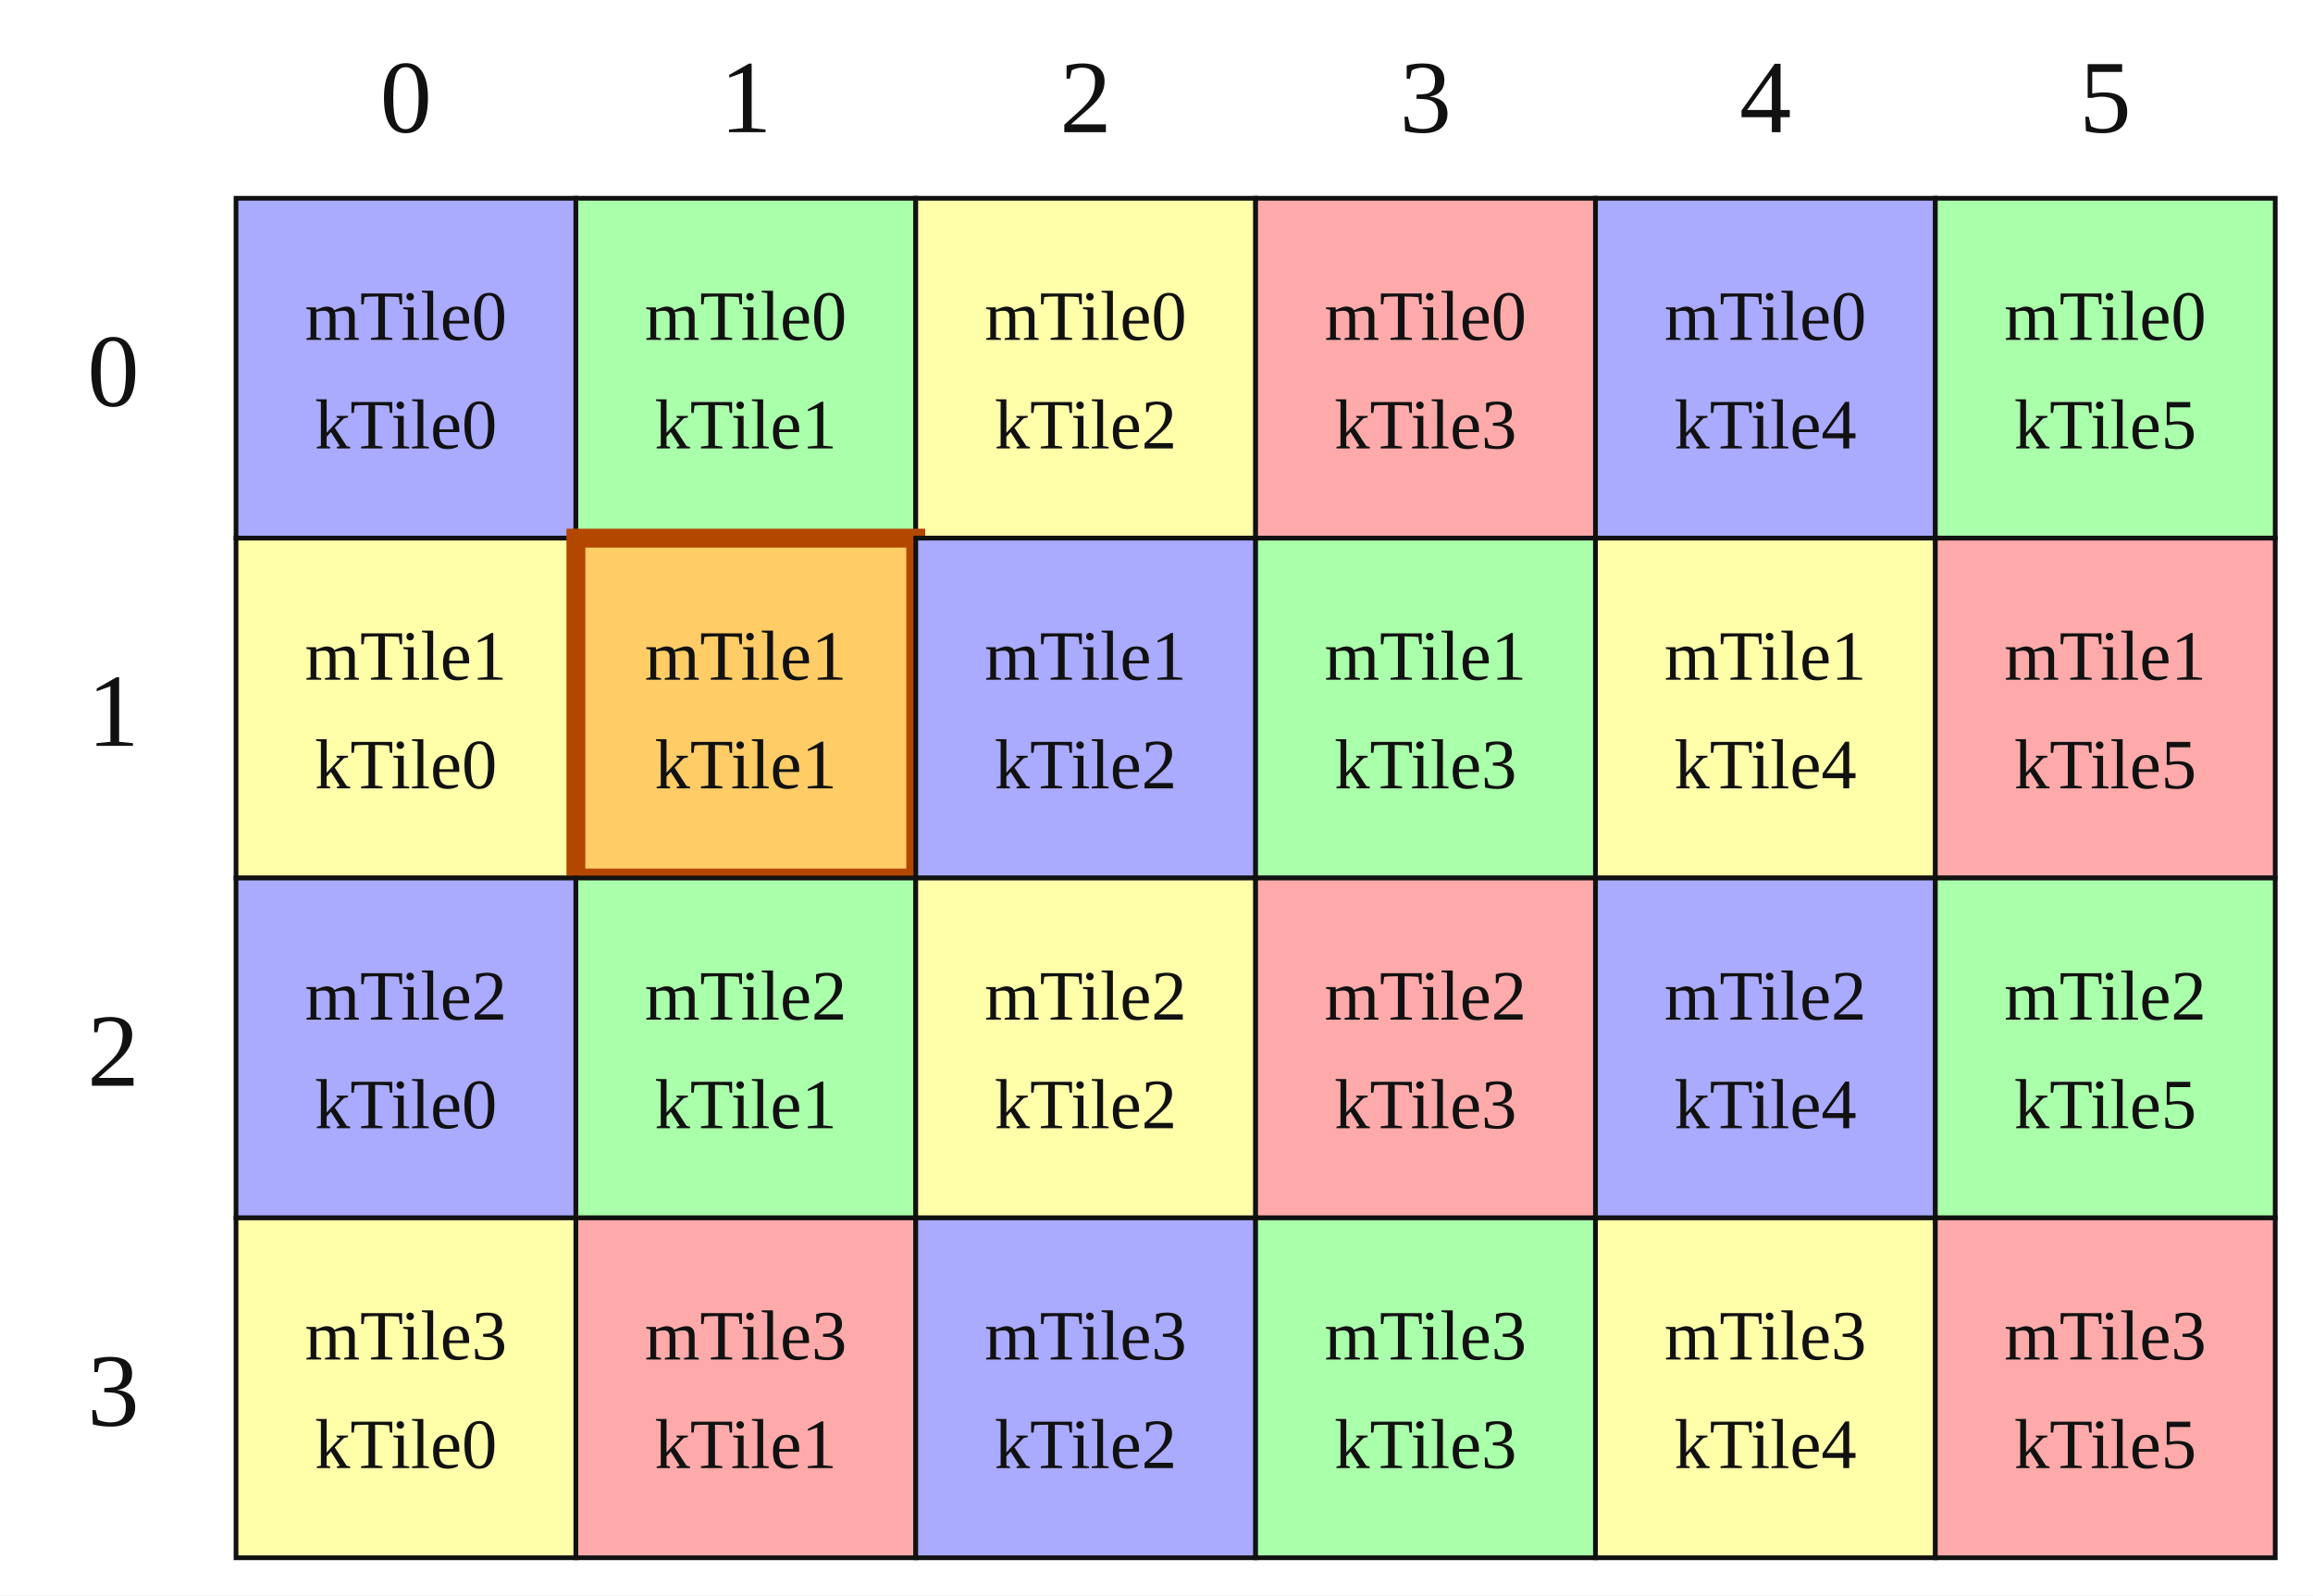
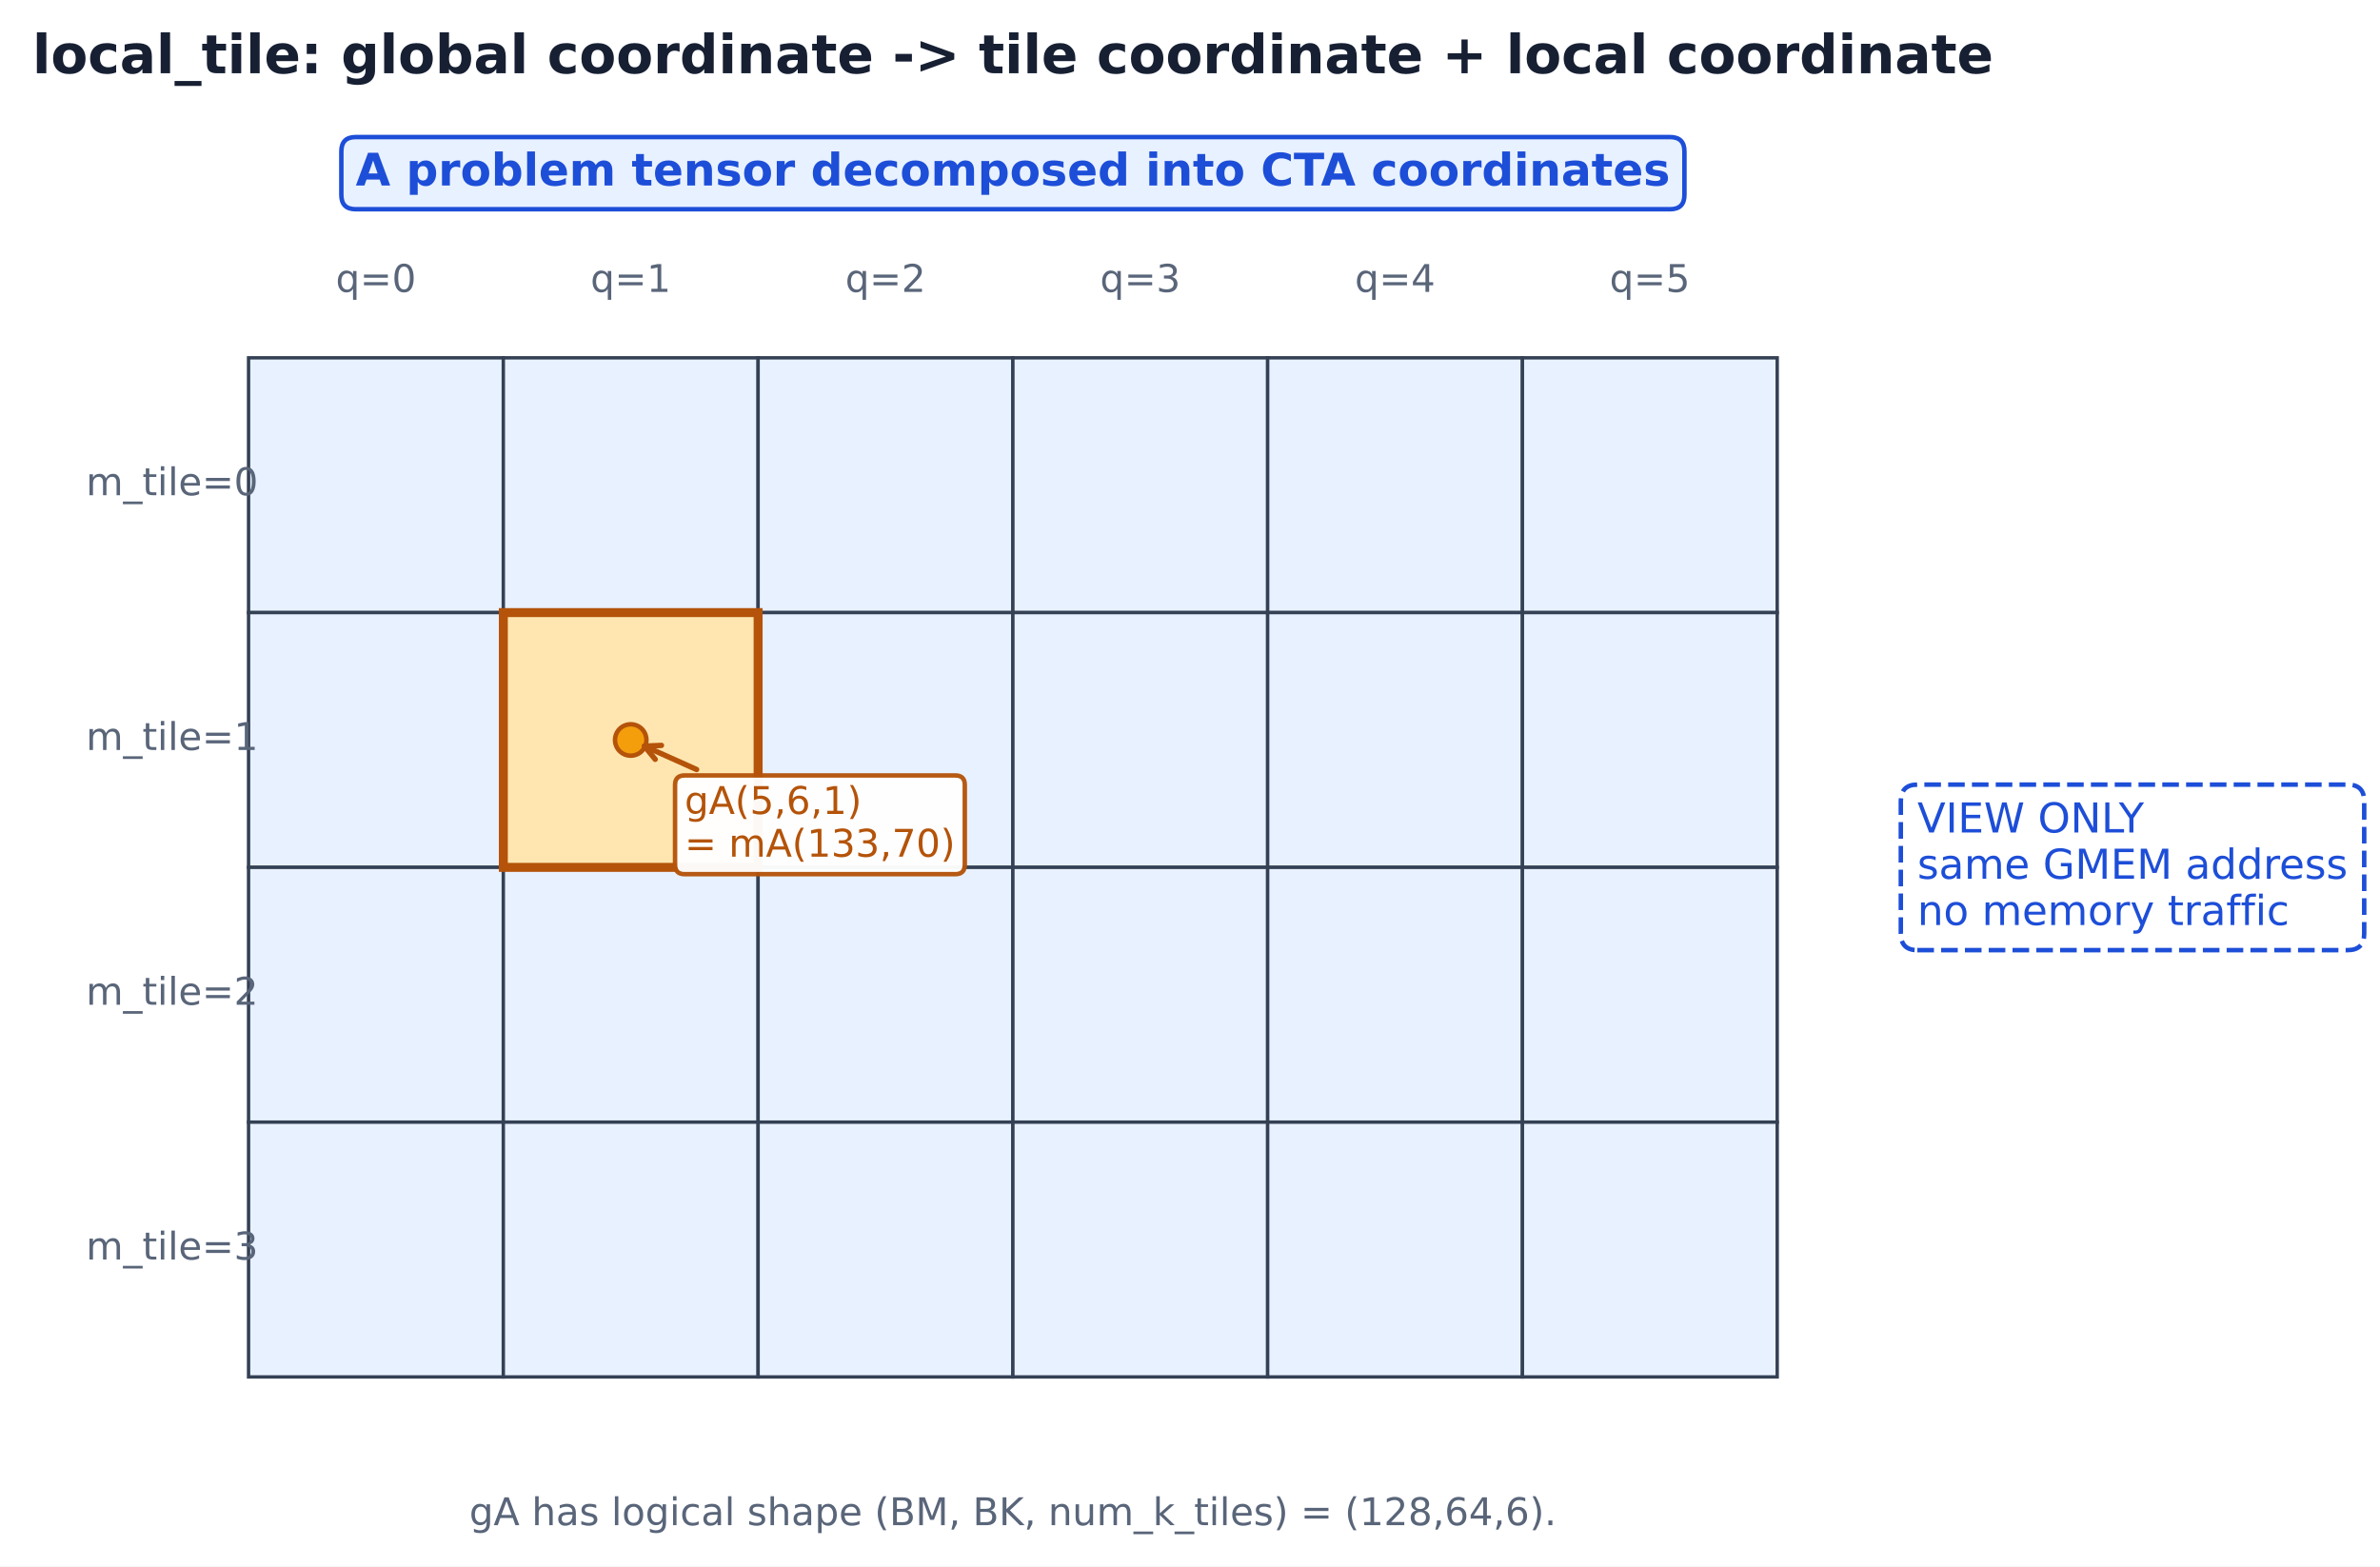
- <svg xmlns="http://www.w3.org/2000/svg" width="490" height="338" viewBox="0 0 490 338" role="img">
-   <style>
- text{font-family:'Times New Roman','Noto Serif CJK SC',serif;fill:#111111}
- .axis{font-size:22px}.cell{font-size:15px}
- </style>
-   <rect width="490" height="338" fill="#ffffff" />
-   <text x="86.0" y="28" class="axis" text-anchor="middle">0</text>
-   <text x="158.0" y="28" class="axis" text-anchor="middle">1</text>
-   <text x="230.0" y="28" class="axis" text-anchor="middle">2</text>
-   <text x="302.0" y="28" class="axis" text-anchor="middle">3</text>
-   <text x="374.0" y="28" class="axis" text-anchor="middle">4</text>
-   <text x="446.0" y="28" class="axis" text-anchor="middle">5</text>
-   <text x="24" y="86.0" class="axis" text-anchor="middle">0</text>
-   <text x="24" y="158.0" class="axis" text-anchor="middle">1</text>
-   <text x="24" y="230.0" class="axis" text-anchor="middle">2</text>
-   <text x="24" y="302.0" class="axis" text-anchor="middle">3</text>
-   <rect x="50" y="42" width="72" height="72" fill="#aaaaff" stroke="#111111" stroke-width="1" />
-   <text x="86.0" y="72" class="cell" text-anchor="middle">mTile0</text>
-   <text x="86.0" y="95" class="cell" text-anchor="middle">kTile0</text>
-   <rect x="122" y="42" width="72" height="72" fill="#aaffaa" stroke="#111111" stroke-width="1" />
-   <text x="158.0" y="72" class="cell" text-anchor="middle">mTile0</text>
-   <text x="158.0" y="95" class="cell" text-anchor="middle">kTile1</text>
-   <rect x="194" y="42" width="72" height="72" fill="#ffffaa" stroke="#111111" stroke-width="1" />
-   <text x="230.0" y="72" class="cell" text-anchor="middle">mTile0</text>
-   <text x="230.0" y="95" class="cell" text-anchor="middle">kTile2</text>
-   <rect x="266" y="42" width="72" height="72" fill="#ffaaaa" stroke="#111111" stroke-width="1" />
-   <text x="302.0" y="72" class="cell" text-anchor="middle">mTile0</text>
-   <text x="302.0" y="95" class="cell" text-anchor="middle">kTile3</text>
-   <rect x="338" y="42" width="72" height="72" fill="#aaaaff" stroke="#111111" stroke-width="1" />
-   <text x="374.0" y="72" class="cell" text-anchor="middle">mTile0</text>
-   <text x="374.0" y="95" class="cell" text-anchor="middle">kTile4</text>
-   <rect x="410" y="42" width="72" height="72" fill="#aaffaa" stroke="#111111" stroke-width="1" />
-   <text x="446.0" y="72" class="cell" text-anchor="middle">mTile0</text>
-   <text x="446.0" y="95" class="cell" text-anchor="middle">kTile5</text>
-   <rect x="50" y="114" width="72" height="72" fill="#ffffaa" stroke="#111111" stroke-width="1" />
-   <text x="86.0" y="144" class="cell" text-anchor="middle">mTile1</text>
-   <text x="86.0" y="167" class="cell" text-anchor="middle">kTile0</text>
-   <rect x="122" y="114" width="72" height="72" fill="#ffcc66" stroke="#b34700" stroke-width="4" />
-   <text x="158.0" y="144" class="cell" text-anchor="middle">mTile1</text>
-   <text x="158.0" y="167" class="cell" text-anchor="middle">kTile1</text>
-   <rect x="194" y="114" width="72" height="72" fill="#aaaaff" stroke="#111111" stroke-width="1" />
-   <text x="230.0" y="144" class="cell" text-anchor="middle">mTile1</text>
-   <text x="230.0" y="167" class="cell" text-anchor="middle">kTile2</text>
-   <rect x="266" y="114" width="72" height="72" fill="#aaffaa" stroke="#111111" stroke-width="1" />
-   <text x="302.0" y="144" class="cell" text-anchor="middle">mTile1</text>
-   <text x="302.0" y="167" class="cell" text-anchor="middle">kTile3</text>
-   <rect x="338" y="114" width="72" height="72" fill="#ffffaa" stroke="#111111" stroke-width="1" />
-   <text x="374.0" y="144" class="cell" text-anchor="middle">mTile1</text>
-   <text x="374.0" y="167" class="cell" text-anchor="middle">kTile4</text>
-   <rect x="410" y="114" width="72" height="72" fill="#ffaaaa" stroke="#111111" stroke-width="1" />
-   <text x="446.0" y="144" class="cell" text-anchor="middle">mTile1</text>
-   <text x="446.0" y="167" class="cell" text-anchor="middle">kTile5</text>
-   <rect x="50" y="186" width="72" height="72" fill="#aaaaff" stroke="#111111" stroke-width="1" />
-   <text x="86.0" y="216" class="cell" text-anchor="middle">mTile2</text>
-   <text x="86.0" y="239" class="cell" text-anchor="middle">kTile0</text>
-   <rect x="122" y="186" width="72" height="72" fill="#aaffaa" stroke="#111111" stroke-width="1" />
-   <text x="158.0" y="216" class="cell" text-anchor="middle">mTile2</text>
-   <text x="158.0" y="239" class="cell" text-anchor="middle">kTile1</text>
-   <rect x="194" y="186" width="72" height="72" fill="#ffffaa" stroke="#111111" stroke-width="1" />
-   <text x="230.0" y="216" class="cell" text-anchor="middle">mTile2</text>
-   <text x="230.0" y="239" class="cell" text-anchor="middle">kTile2</text>
-   <rect x="266" y="186" width="72" height="72" fill="#ffaaaa" stroke="#111111" stroke-width="1" />
-   <text x="302.0" y="216" class="cell" text-anchor="middle">mTile2</text>
-   <text x="302.0" y="239" class="cell" text-anchor="middle">kTile3</text>
-   <rect x="338" y="186" width="72" height="72" fill="#aaaaff" stroke="#111111" stroke-width="1" />
-   <text x="374.0" y="216" class="cell" text-anchor="middle">mTile2</text>
-   <text x="374.0" y="239" class="cell" text-anchor="middle">kTile4</text>
-   <rect x="410" y="186" width="72" height="72" fill="#aaffaa" stroke="#111111" stroke-width="1" />
-   <text x="446.0" y="216" class="cell" text-anchor="middle">mTile2</text>
-   <text x="446.0" y="239" class="cell" text-anchor="middle">kTile5</text>
-   <rect x="50" y="258" width="72" height="72" fill="#ffffaa" stroke="#111111" stroke-width="1" />
-   <text x="86.0" y="288" class="cell" text-anchor="middle">mTile3</text>
-   <text x="86.0" y="311" class="cell" text-anchor="middle">kTile0</text>
-   <rect x="122" y="258" width="72" height="72" fill="#ffaaaa" stroke="#111111" stroke-width="1" />
-   <text x="158.0" y="288" class="cell" text-anchor="middle">mTile3</text>
-   <text x="158.0" y="311" class="cell" text-anchor="middle">kTile1</text>
-   <rect x="194" y="258" width="72" height="72" fill="#aaaaff" stroke="#111111" stroke-width="1" />
-   <text x="230.0" y="288" class="cell" text-anchor="middle">mTile3</text>
-   <text x="230.0" y="311" class="cell" text-anchor="middle">kTile2</text>
-   <rect x="266" y="258" width="72" height="72" fill="#aaffaa" stroke="#111111" stroke-width="1" />
-   <text x="302.0" y="288" class="cell" text-anchor="middle">mTile3</text>
-   <text x="302.0" y="311" class="cell" text-anchor="middle">kTile3</text>
-   <rect x="338" y="258" width="72" height="72" fill="#ffffaa" stroke="#111111" stroke-width="1" />
-   <text x="374.0" y="288" class="cell" text-anchor="middle">mTile3</text>
-   <text x="374.0" y="311" class="cell" text-anchor="middle">kTile4</text>
-   <rect x="410" y="258" width="72" height="72" fill="#ffaaaa" stroke="#111111" stroke-width="1" />
-   <text x="446.0" y="288" class="cell" text-anchor="middle">mTile3</text>
-   <text x="446.0" y="311" class="cell" text-anchor="middle">kTile5</text>
+ <svg xmlns="http://www.w3.org/2000/svg" xmlns:xlink="http://www.w3.org/1999/xlink" width="530.151pt" height="348.941pt" viewBox="0 0 530.151 348.941" version="1.1">
+   <defs>
+     <style type="text/css">*{stroke-linejoin: round; stroke-linecap: butt}</style>
+   </defs>
+   <g id="figure_1">
+     <g id="patch_1">
+       <path d="M 0 348.941 L 530.151 348.941 L 530.151 0 L 0 0 z " style="fill: #ffffff" />
+     </g>
+     <g id="axes_1">
+       <g id="patch_2">
+         <path d="M 55.367 79.704 L 112.119 79.704 L 112.119 136.456 L 55.367 136.456 z " clip-path="url(#pa90f320070)" style="fill: #e8f1ff; stroke: #344054; stroke-width: 0.75; stroke-linejoin: miter" />
+       </g>
+       <g id="patch_3">
+         <path d="M 112.119 79.704 L 168.871 79.704 L 168.871 136.456 L 112.119 136.456 z " clip-path="url(#pa90f320070)" style="fill: #e8f1ff; stroke: #344054; stroke-width: 0.75; stroke-linejoin: miter" />
+       </g>
+       <g id="patch_4">
+         <path d="M 168.871 79.704 L 225.623 79.704 L 225.623 136.456 L 168.871 136.456 z " clip-path="url(#pa90f320070)" style="fill: #e8f1ff; stroke: #344054; stroke-width: 0.75; stroke-linejoin: miter" />
+       </g>
+       <g id="patch_5">
+         <path d="M 225.623 79.704 L 282.375 79.704 L 282.375 136.456 L 225.623 136.456 z " clip-path="url(#pa90f320070)" style="fill: #e8f1ff; stroke: #344054; stroke-width: 0.75; stroke-linejoin: miter" />
+       </g>
+       <g id="patch_6">
+         <path d="M 282.375 79.704 L 339.127 79.704 L 339.127 136.456 L 282.375 136.456 z " clip-path="url(#pa90f320070)" style="fill: #e8f1ff; stroke: #344054; stroke-width: 0.75; stroke-linejoin: miter" />
+       </g>
+       <g id="patch_7">
+         <path d="M 339.127 79.704 L 395.879 79.704 L 395.879 136.456 L 339.127 136.456 z " clip-path="url(#pa90f320070)" style="fill: #e8f1ff; stroke: #344054; stroke-width: 0.75; stroke-linejoin: miter" />
+       </g>
+       <g id="patch_8">
+         <path d="M 55.367 136.456 L 112.119 136.456 L 112.119 193.208 L 55.367 193.208 z " clip-path="url(#pa90f320070)" style="fill: #e8f1ff; stroke: #344054; stroke-width: 0.75; stroke-linejoin: miter" />
+       </g>
+       <g id="patch_9">
+         <path d="M 112.119 136.456 L 168.871 136.456 L 168.871 193.208 L 112.119 193.208 z " clip-path="url(#pa90f320070)" style="fill: #e8f1ff; stroke: #344054; stroke-width: 0.75; stroke-linejoin: miter" />
+       </g>
+       <g id="patch_10">
+         <path d="M 168.871 136.456 L 225.623 136.456 L 225.623 193.208 L 168.871 193.208 z " clip-path="url(#pa90f320070)" style="fill: #e8f1ff; stroke: #344054; stroke-width: 0.75; stroke-linejoin: miter" />
+       </g>
+       <g id="patch_11">
+         <path d="M 225.623 136.456 L 282.375 136.456 L 282.375 193.208 L 225.623 193.208 z " clip-path="url(#pa90f320070)" style="fill: #e8f1ff; stroke: #344054; stroke-width: 0.75; stroke-linejoin: miter" />
+       </g>
+       <g id="patch_12">
+         <path d="M 282.375 136.456 L 339.127 136.456 L 339.127 193.208 L 282.375 193.208 z " clip-path="url(#pa90f320070)" style="fill: #e8f1ff; stroke: #344054; stroke-width: 0.75; stroke-linejoin: miter" />
+       </g>
+       <g id="patch_13">
+         <path d="M 339.127 136.456 L 395.879 136.456 L 395.879 193.208 L 339.127 193.208 z " clip-path="url(#pa90f320070)" style="fill: #e8f1ff; stroke: #344054; stroke-width: 0.75; stroke-linejoin: miter" />
+       </g>
+       <g id="patch_14">
+         <path d="M 55.367 193.208 L 112.119 193.208 L 112.119 249.96 L 55.367 249.96 z " clip-path="url(#pa90f320070)" style="fill: #e8f1ff; stroke: #344054; stroke-width: 0.75; stroke-linejoin: miter" />
+       </g>
+       <g id="patch_15">
+         <path d="M 112.119 193.208 L 168.871 193.208 L 168.871 249.96 L 112.119 249.96 z " clip-path="url(#pa90f320070)" style="fill: #e8f1ff; stroke: #344054; stroke-width: 0.75; stroke-linejoin: miter" />
+       </g>
+       <g id="patch_16">
+         <path d="M 168.871 193.208 L 225.623 193.208 L 225.623 249.96 L 168.871 249.96 z " clip-path="url(#pa90f320070)" style="fill: #e8f1ff; stroke: #344054; stroke-width: 0.75; stroke-linejoin: miter" />
+       </g>
+       <g id="patch_17">
+         <path d="M 225.623 193.208 L 282.375 193.208 L 282.375 249.96 L 225.623 249.96 z " clip-path="url(#pa90f320070)" style="fill: #e8f1ff; stroke: #344054; stroke-width: 0.75; stroke-linejoin: miter" />
+       </g>
+       <g id="patch_18">
+         <path d="M 282.375 193.208 L 339.127 193.208 L 339.127 249.96 L 282.375 249.96 z " clip-path="url(#pa90f320070)" style="fill: #e8f1ff; stroke: #344054; stroke-width: 0.75; stroke-linejoin: miter" />
+       </g>
+       <g id="patch_19">
+         <path d="M 339.127 193.208 L 395.879 193.208 L 395.879 249.96 L 339.127 249.96 z " clip-path="url(#pa90f320070)" style="fill: #e8f1ff; stroke: #344054; stroke-width: 0.75; stroke-linejoin: miter" />
+       </g>
+       <g id="patch_20">
+         <path d="M 55.367 249.96 L 112.119 249.96 L 112.119 306.712 L 55.367 306.712 z " clip-path="url(#pa90f320070)" style="fill: #e8f1ff; stroke: #344054; stroke-width: 0.75; stroke-linejoin: miter" />
+       </g>
+       <g id="patch_21">
+         <path d="M 112.119 249.96 L 168.871 249.96 L 168.871 306.712 L 112.119 306.712 z " clip-path="url(#pa90f320070)" style="fill: #e8f1ff; stroke: #344054; stroke-width: 0.75; stroke-linejoin: miter" />
+       </g>
+       <g id="patch_22">
+         <path d="M 168.871 249.96 L 225.623 249.96 L 225.623 306.712 L 168.871 306.712 z " clip-path="url(#pa90f320070)" style="fill: #e8f1ff; stroke: #344054; stroke-width: 0.75; stroke-linejoin: miter" />
+       </g>
+       <g id="patch_23">
+         <path d="M 225.623 249.96 L 282.375 249.96 L 282.375 306.712 L 225.623 306.712 z " clip-path="url(#pa90f320070)" style="fill: #e8f1ff; stroke: #344054; stroke-width: 0.75; stroke-linejoin: miter" />
+       </g>
+       <g id="patch_24">
+         <path d="M 282.375 249.96 L 339.127 249.96 L 339.127 306.712 L 282.375 306.712 z " clip-path="url(#pa90f320070)" style="fill: #e8f1ff; stroke: #344054; stroke-width: 0.75; stroke-linejoin: miter" />
+       </g>
+       <g id="patch_25">
+         <path d="M 339.127 249.96 L 395.879 249.96 L 395.879 306.712 L 339.127 306.712 z " clip-path="url(#pa90f320070)" style="fill: #e8f1ff; stroke: #344054; stroke-width: 0.75; stroke-linejoin: miter" />
+       </g>
+       <g id="text_1">
+         <g id="patch_26">
+           <path d="M 427.093 211.642 L 522.951 211.642 Q 526.631 211.642 526.631 207.962 L 526.631 178.454 Q 526.631 174.774 522.951 174.774 L 427.093 174.774 Q 423.413 174.774 423.413 178.454 L 423.413 207.962 Q 423.413 211.642 427.093 211.642 z " style="fill: #ffffff; stroke-dasharray: 3.7,1.6; stroke-dashoffset: 0; stroke: #1d4ed8; stroke-linejoin: miter" />
+         </g>
+         <text style="font-size: 9.2px; font-family: 'DejaVu Sans'; fill: #1d4ed8" transform="translate(427.093 185.4446)">VIEW ONLY</text>
+         <text style="font-size: 9.2px; font-family: 'DejaVu Sans'; fill: #1d4ed8" transform="translate(427.093 195.7466)">same GMEM address</text>
+         <text style="font-size: 9.2px; font-family: 'DejaVu Sans'; fill: #1d4ed8" transform="translate(427.093 206.0486)">no memory traffic</text>
+       </g>
+       <g id="text_2">
+         <g id="patch_27">
+           <path d="M 79.234 46.608 L 372.012 46.608 Q 375.212 46.608 375.212 43.408 L 375.212 33.73 Q 375.212 30.53 372.012 30.53 L 79.234 30.53 Q 76.034 30.53 76.034 33.73 L 76.034 43.408 Q 76.034 46.608 79.234 46.608 z " style="fill: #e8f1ff; stroke: #1d4ed8; stroke-linejoin: miter" />
+         </g>
+         <text style="font-weight: 700; font-size: 10px; font-family: 'DejaVu Sans'; text-anchor: middle; fill: #1d4ed8" x="225.623" y="41.328" transform="rotate(-0 225.6234 41.328)">A problem tensor decomposed into CTA coordinates</text>
+       </g>
+       <g id="patch_28">
+         <path d="M 112.119 136.456 L 168.871 136.456 L 168.871 193.208 L 112.119 193.208 z " clip-path="url(#pa90f320070)" style="fill: #ffe6b0; stroke: #b45309; stroke-width: 2; stroke-linejoin: miter" />
+       </g>
+       <g id="text_3">
+         <text style="font-size: 8.5px; font-family: 'DejaVu Sans'; text-anchor: middle; fill: #596579" x="38.342" y="110.307" transform="rotate(-0 38.34184 110.3073)">m_tile=0</text>
+       </g>
+       <g id="text_4">
+         <text style="font-size: 8.5px; font-family: 'DejaVu Sans'; text-anchor: middle; fill: #596579" x="38.342" y="167.059" transform="rotate(-0 38.34184 167.0593)">m_tile=1</text>
+       </g>
+       <g id="text_5">
+         <text style="font-size: 8.5px; font-family: 'DejaVu Sans'; text-anchor: middle; fill: #596579" x="38.342" y="223.811" transform="rotate(-0 38.34184 223.8113)">m_tile=2</text>
+       </g>
+       <g id="text_6">
+         <text style="font-size: 8.5px; font-family: 'DejaVu Sans'; text-anchor: middle; fill: #596579" x="38.342" y="280.563" transform="rotate(-0 38.34184 280.5633)">m_tile=3</text>
+       </g>
+       <g id="text_7">
+         <text style="font-size: 8.5px; font-family: 'DejaVu Sans'; text-anchor: middle; fill: #596579" x="83.743" y="65.024" transform="rotate(-0 83.74344 65.02387)">q=0</text>
+       </g>
+       <g id="text_8">
+         <text style="font-size: 8.5px; font-family: 'DejaVu Sans'; text-anchor: middle; fill: #596579" x="140.495" y="65.024" transform="rotate(-0 140.4954 65.02387)">q=1</text>
+       </g>
+       <g id="text_9">
+         <text style="font-size: 8.5px; font-family: 'DejaVu Sans'; text-anchor: middle; fill: #596579" x="197.247" y="65.024" transform="rotate(-0 197.2474 65.02387)">q=2</text>
+       </g>
+       <g id="text_10">
+         <text style="font-size: 8.5px; font-family: 'DejaVu Sans'; text-anchor: middle; fill: #596579" x="253.999" y="65.024" transform="rotate(-0 253.9994 65.02387)">q=3</text>
+       </g>
+       <g id="text_11">
+         <text style="font-size: 8.5px; font-family: 'DejaVu Sans'; text-anchor: middle; fill: #596579" x="310.751" y="65.024" transform="rotate(-0 310.7514 65.02387)">q=4</text>
+       </g>
+       <g id="text_12">
+         <text style="font-size: 8.5px; font-family: 'DejaVu Sans'; text-anchor: middle; fill: #596579" x="367.503" y="65.024" transform="rotate(-0 367.5034 65.02387)">q=5</text>
+       </g>
+       <g id="line2d_1">
+         <path d="M 140.495 164.832 " clip-path="url(#pa90f320070)" style="fill: none; stroke: #f59e0b; stroke-width: 1.5; stroke-linecap: square" />
+         <defs>
+           <path id="ma4b51d22b1" d="M 0 3.5 C 0.928 3.5 1.819 3.131 2.475 2.475 C 3.131 1.819 3.5 0.928 3.5 0 C 3.5 -0.928 3.131 -1.819 2.475 -2.475 C 1.819 -3.131 0.928 -3.5 0 -3.5 C -0.928 -3.5 -1.819 -3.131 -2.475 -2.475 C -3.131 -1.819 -3.5 -0.928 -3.5 0 C -3.5 0.928 -3.131 1.819 -2.475 2.475 C -1.819 3.131 -0.928 3.5 0 3.5 z " style="stroke: #b45309" />
+         </defs>
+         <g clip-path="url(#pa90f320070)">
+           <use xlink:href="#ma4b51d22b1" x="140.495" y="164.832" style="fill: #f59e0b; stroke: #b45309" />
+         </g>
+       </g>
+       <g id="patch_29">
+         <path d="M 155.172 171.412 Q 148.746 168.531 143.544 166.199 " style="fill: none; stroke: #b45309; stroke-width: 1.2; stroke-linecap: round" />
+         <path d="M 145.951 169.141 L 143.544 166.199 L 147.341 166.038 " style="fill: none; stroke: #b45309; stroke-width: 1.2; stroke-linecap: round" />
+       </g>
+       <g id="text_13">
+         <g id="patch_30">
+           <path d="M 152.495 194.725 L 212.788 194.725 Q 214.913 194.725 214.913 192.6 L 214.913 174.855 Q 214.913 172.73 212.788 172.73 L 152.495 172.73 Q 150.37 172.73 150.37 174.855 L 150.37 192.6 Q 150.37 194.725 152.495 194.725 z " style="fill: #ffffff; opacity: 0.96; stroke: #b45309; stroke-linejoin: miter" />
+         </g>
+         <text style="font-size: 8.5px; font-family: 'DejaVu Sans'; fill: #b45309" transform="translate(152.4954 181.3139)">gA(5,6,1)</text>
+         <text style="font-size: 8.5px; font-family: 'DejaVu Sans'; fill: #b45309" transform="translate(152.4954 190.832)">= mA(133,70)</text>
+       </g>
+     </g>
+     <g id="text_14">
+       <text style="font-weight: 700; font-size: 12px; font-family: 'DejaVu Sans'; text-anchor: middle; fill: #172033" x="225.623" y="16.318" transform="rotate(-0 225.6234 16.31812)">local_tile: global coordinate -&gt; tile coordinate + local coordinate</text>
+     </g>
+     <g id="text_15">
+       <text style="font-size: 8.5px; font-family: 'DejaVu Sans'; text-anchor: middle; fill: #596579" x="225.623" y="339.737" transform="rotate(-0 225.6234 339.7367)">gA has logical shape (BM, BK, num_k_tiles) = (128,64,6).</text>
+     </g>
+   </g>
+   <defs>
+     <clipPath id="pa90f320070">
+       <rect x="26.991" y="51.328" width="397.264" height="283.76" />
+     </clipPath>
+   </defs>
</svg>
